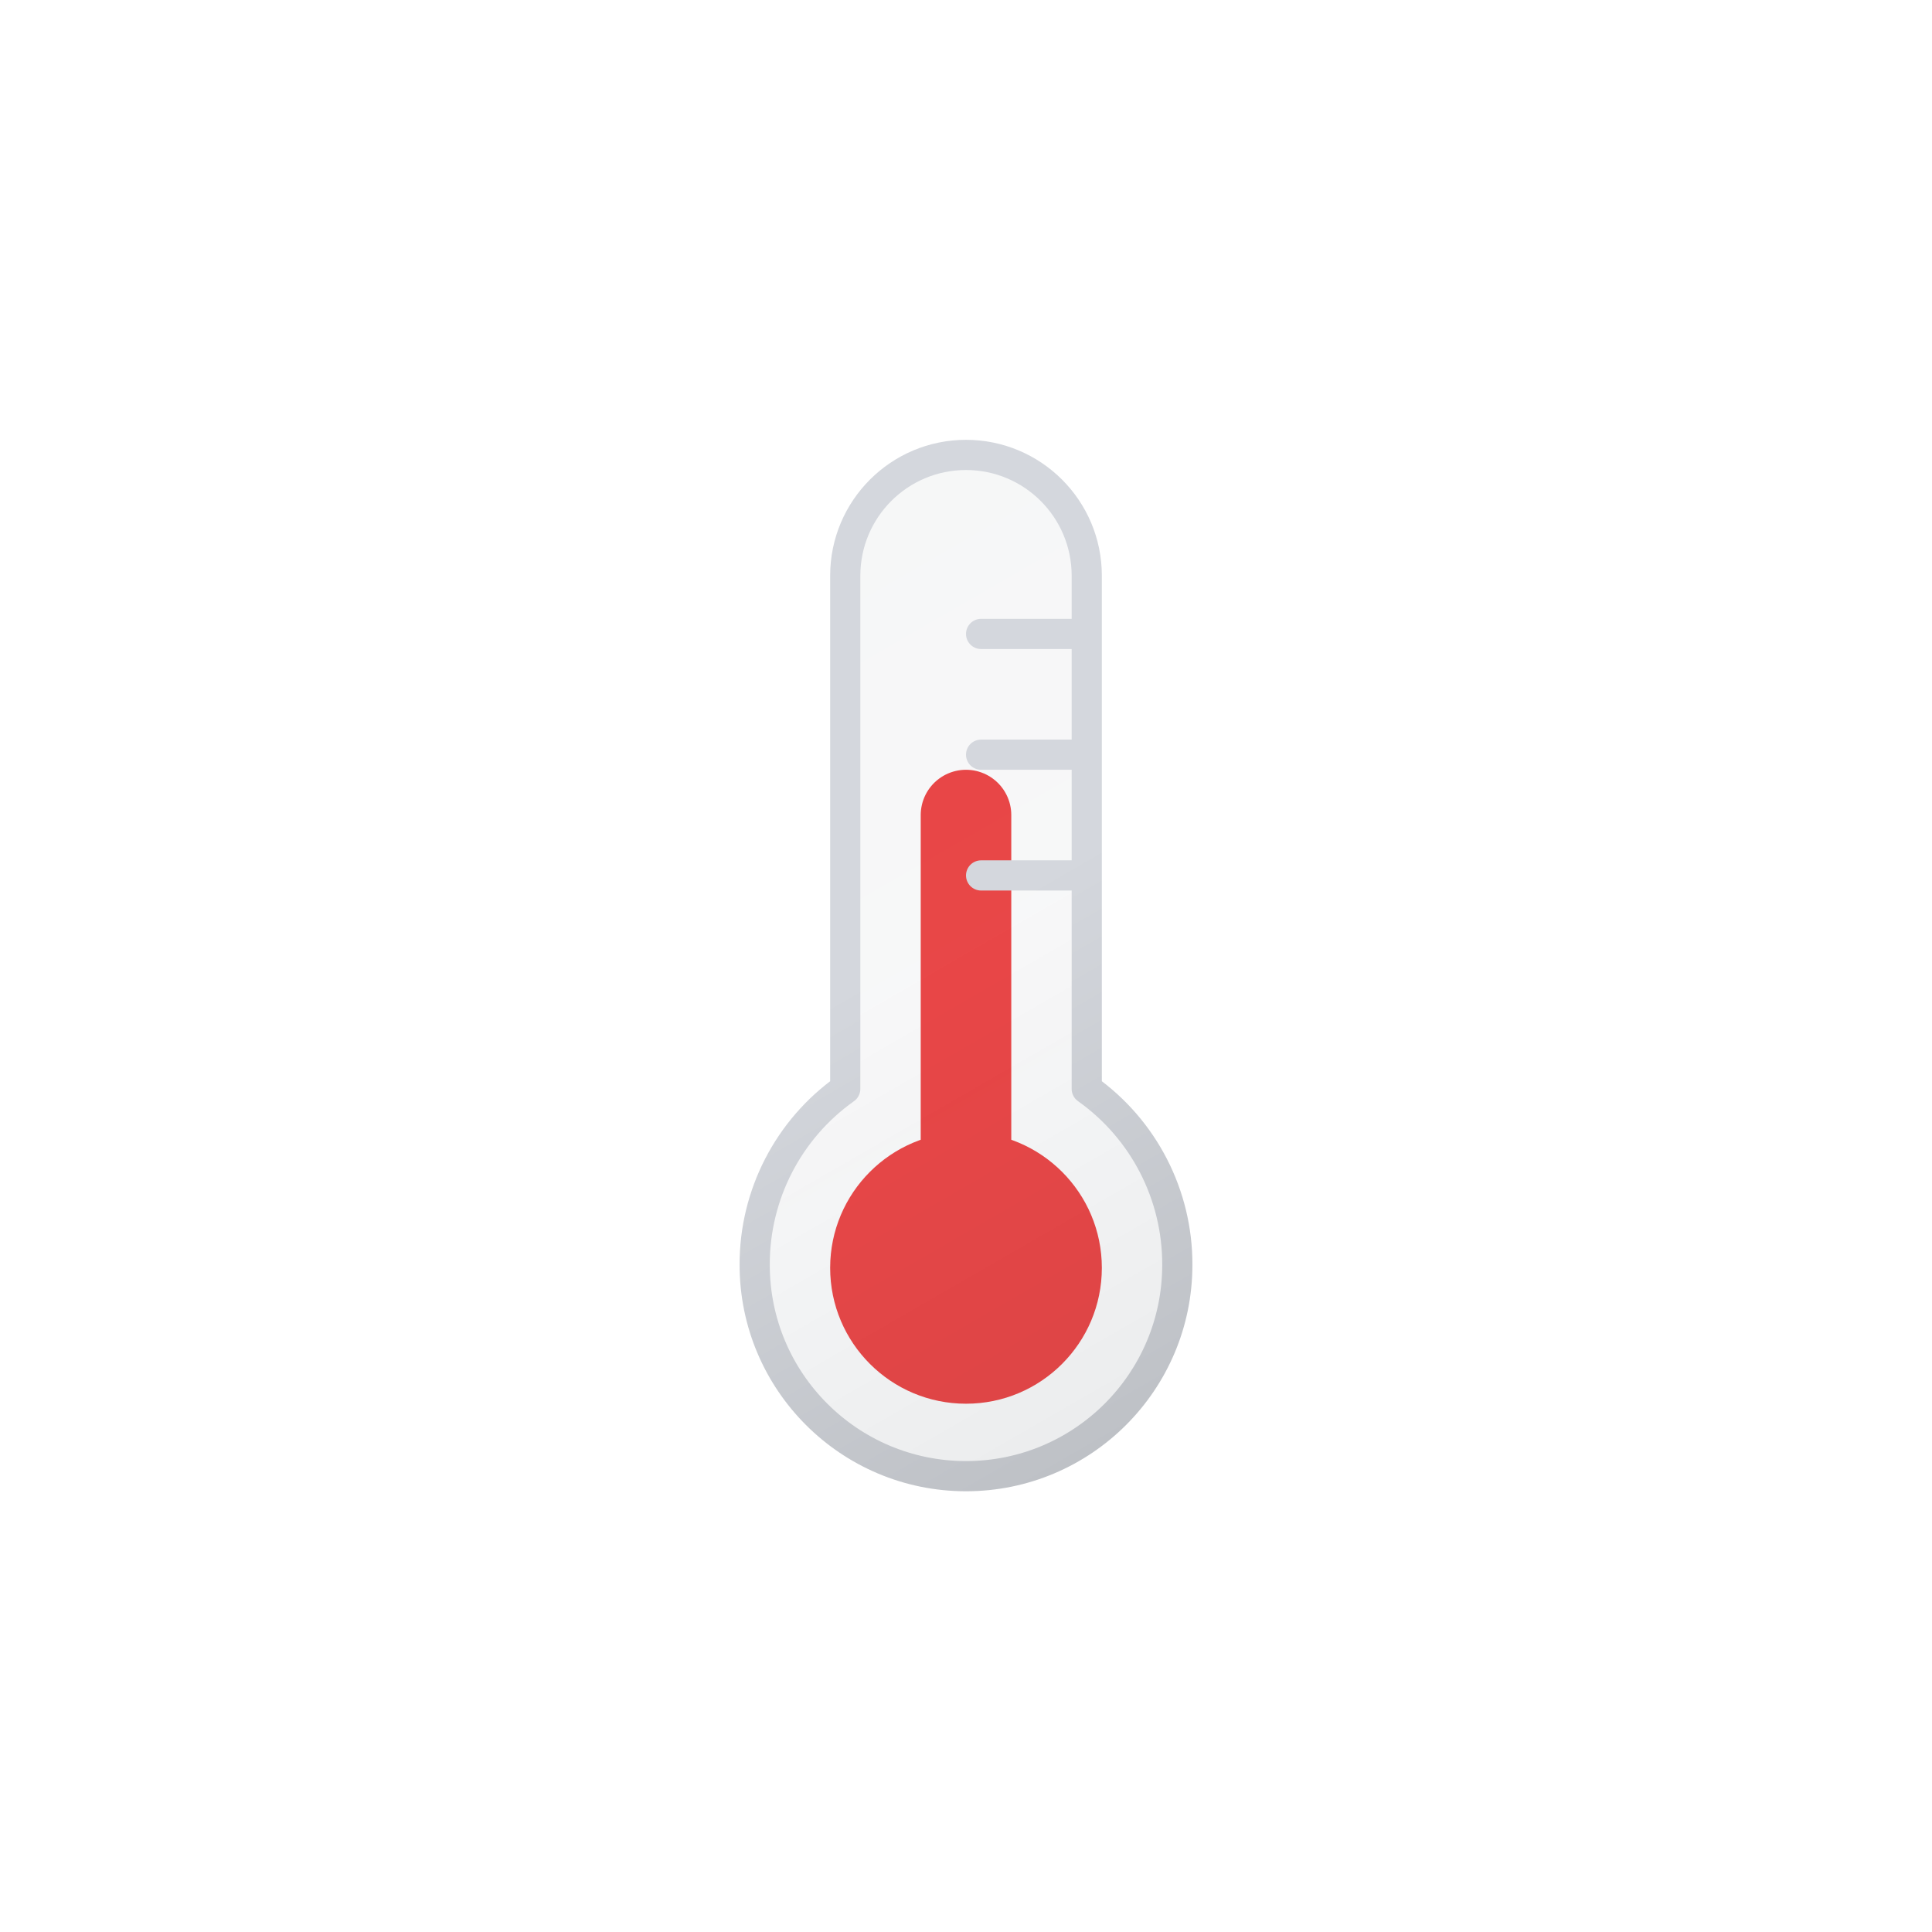
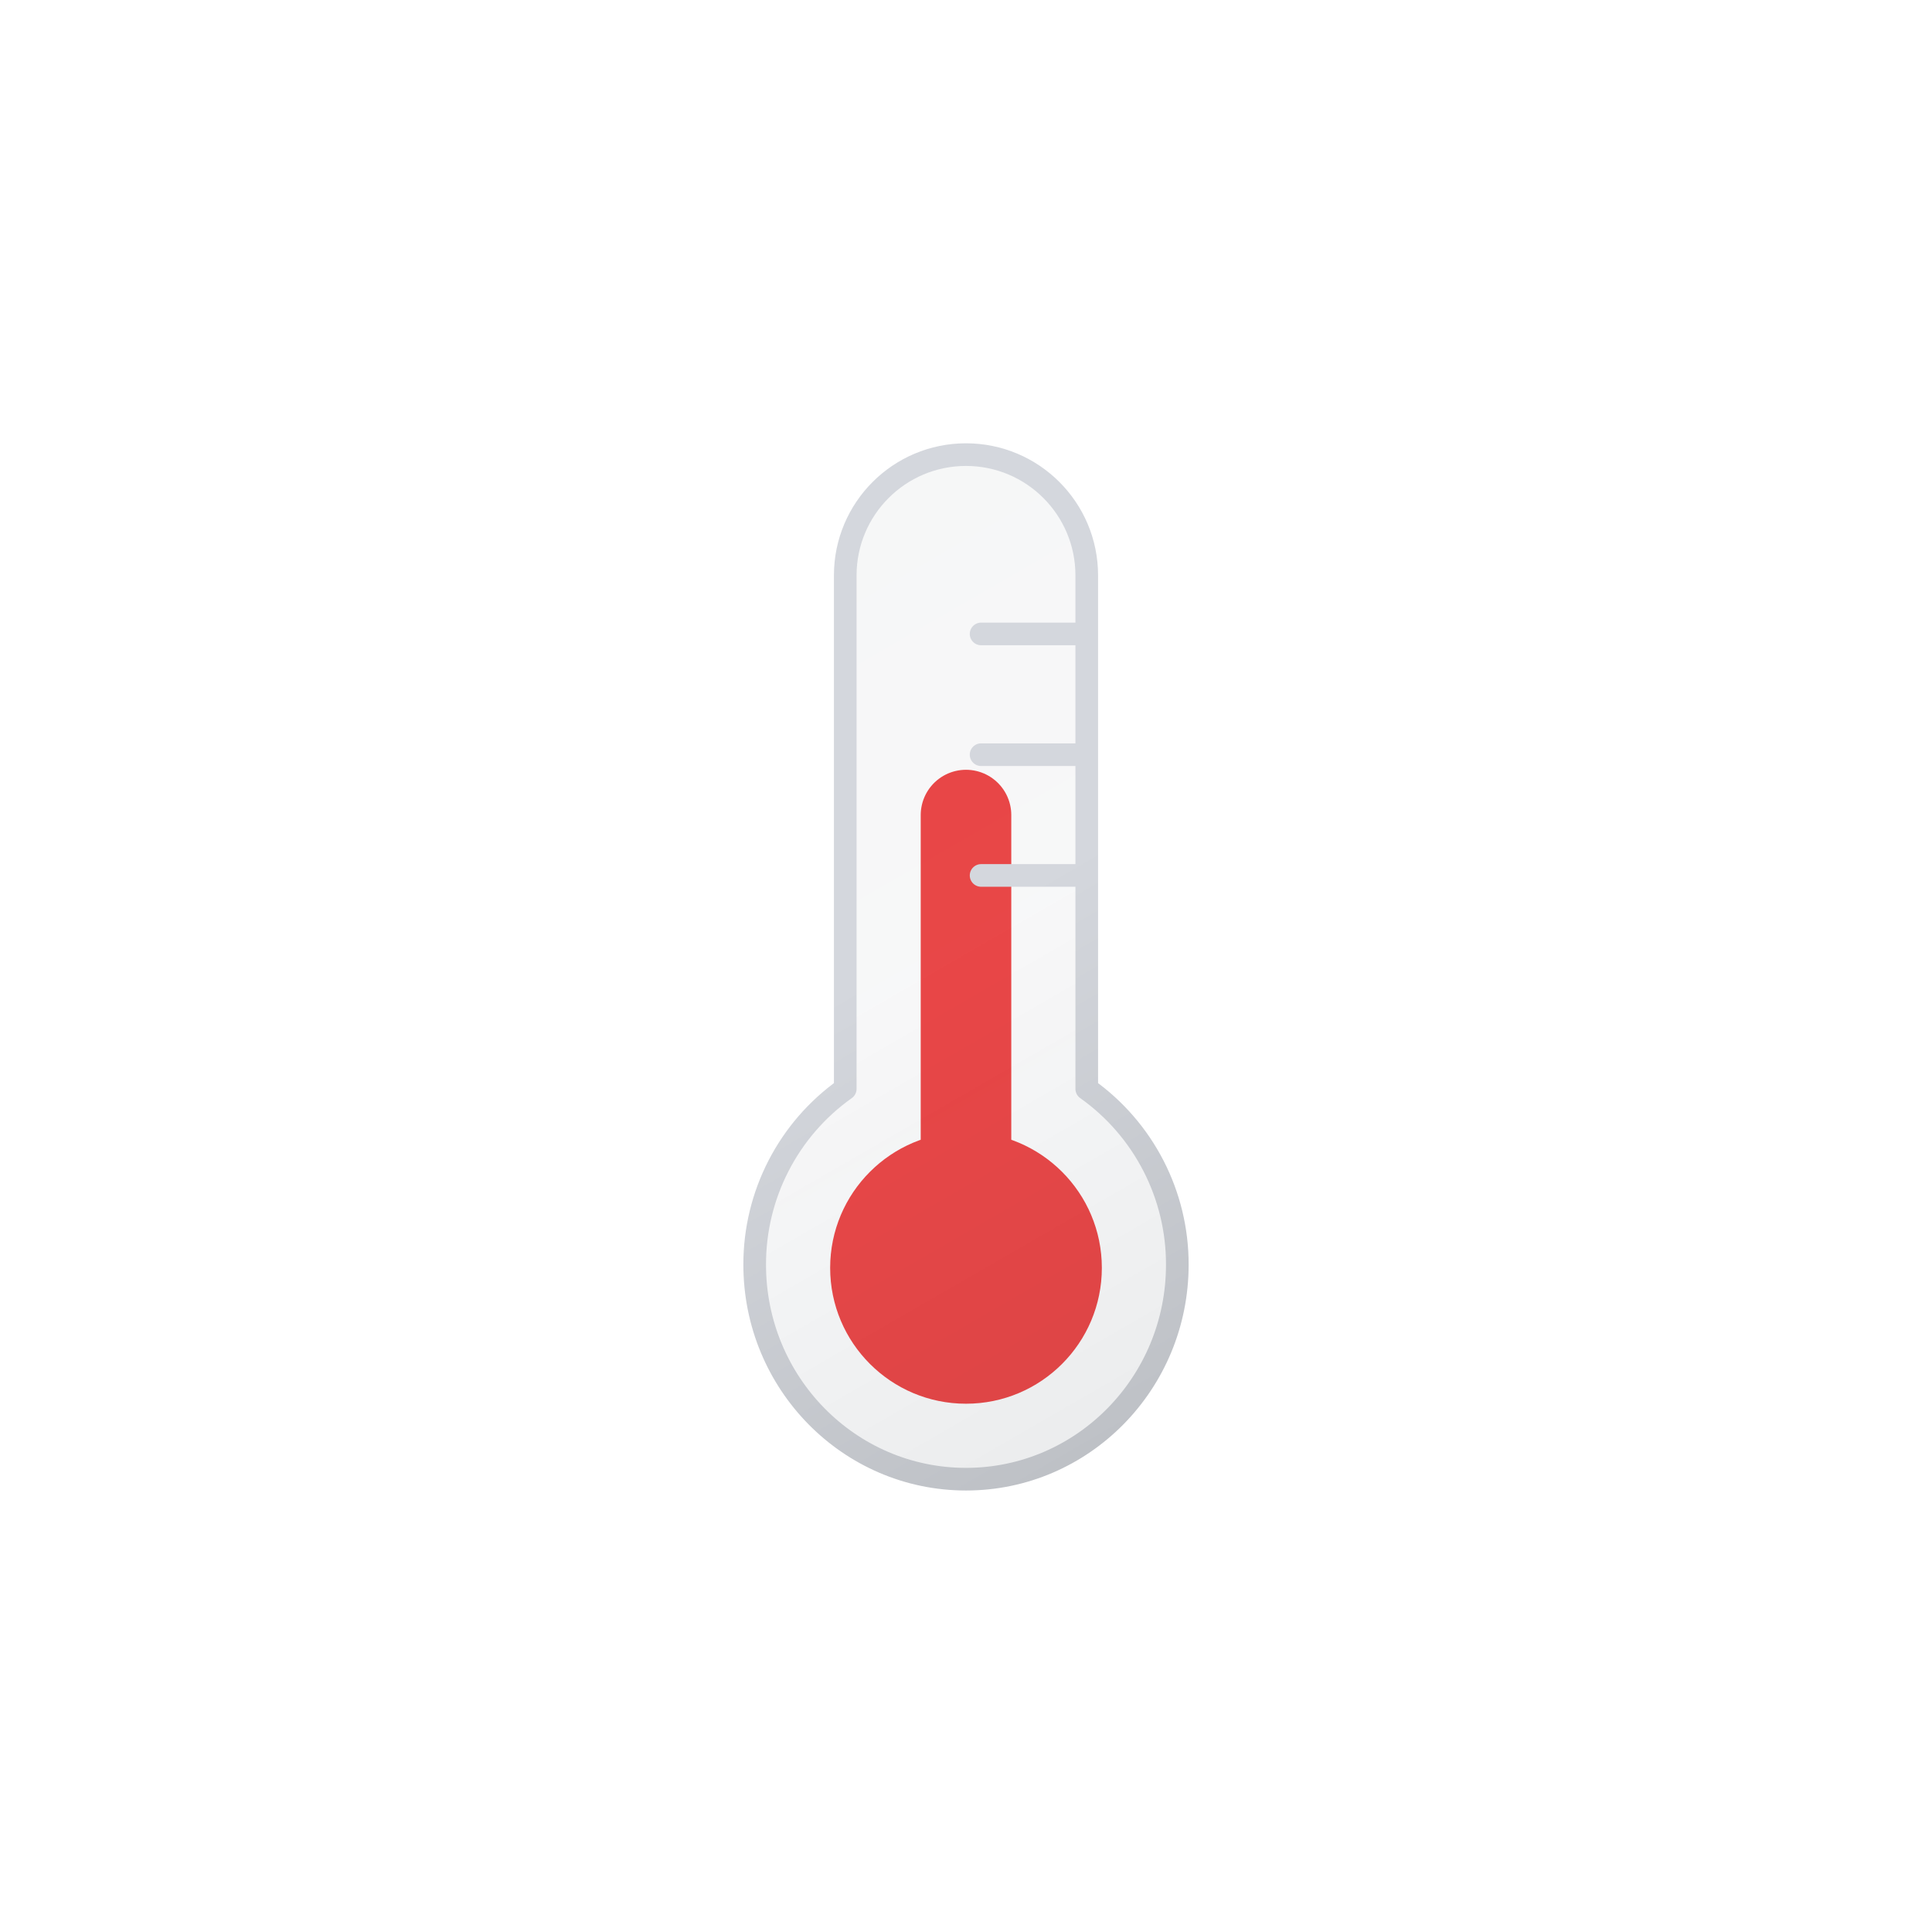
- <svg xmlns="http://www.w3.org/2000/svg" viewBox="0 0 64 64">
+ <svg xmlns="http://www.w3.org/2000/svg" xmlns:xlink="http://www.w3.org/1999/xlink" viewBox="0 0 512 512">
  <defs>
-     <linearGradient id="a" x1="23.73" y1="19.16" x2="39.18" y2="45.93" gradientUnits="userSpaceOnUse">
+     <linearGradient id="a" x1="-7.17" y1="36.31" x2="116.44" y2="250.4" gradientUnits="userSpaceOnUse">
      <stop offset="0" stop-color="#515a69" stop-opacity="0.05" />
      <stop offset="0.45" stop-color="#6b7280" stop-opacity="0.05" />
      <stop offset="1" stop-color="#384354" stop-opacity="0.1" />
    </linearGradient>
-     <linearGradient id="b" x1="23.48" y1="18.73" x2="39.43" y2="46.36" gradientUnits="userSpaceOnUse">
+     <linearGradient id="b" x1="-8.67" y1="33.71" x2="117.94" y2="253" gradientUnits="userSpaceOnUse">
      <stop offset="0" stop-color="#d4d7dd" />
      <stop offset="0.45" stop-color="#d4d7dd" />
      <stop offset="1" stop-color="#bec1c6" />
    </linearGradient>
+     <symbol id="d" viewBox="0 0 72 168">
+       <circle cx="36" cy="132" r="36" fill="#ef4444" />
+       <path d="M36,12V132" fill="none" stroke="#ef4444" stroke-linecap="round" stroke-miterlimit="10" stroke-width="24" />
+     </symbol>
+     <symbol id="e" viewBox="0 0 118 278">
+       <path d="M115,218.16C115,249.55,89.93,275,59,275S3,249.55,3,218.16a57,57,0,0,1,24-46.6V35.48a32,32,0,1,1,64,0V171.56A57,57,0,0,1,115,218.16ZM63,83H91M63,51H91M63,115H91" stroke-linecap="round" stroke-linejoin="round" stroke-width="6" fill="url(#a)" stroke="url(#b)" />
+     </symbol>
+     <symbol id="c" viewBox="0 0 118 278">
+       <use width="72" height="168" transform="translate(23 87)" xlink:href="#d" />
+       <use width="118" height="278" xlink:href="#e" />
+     </symbol>
  </defs>
-   <circle cx="32" cy="42" r="4.5" fill="#ef4444" />
-   <path d="M32,27V42" fill="none" stroke="#ef4444" stroke-linecap="round" stroke-miterlimit="10" stroke-width="3" />
-   <path d="M39,41.9a7,7,0,1,1-14,0,7.12,7.12,0,0,1,3-5.83v-17a4,4,0,1,1,8,0v17A7.12,7.12,0,0,1,39,41.9ZM32.5,25H36m-3.5-4H36m-3.5,8H36" stroke-linecap="round" stroke-linejoin="round" fill="url(#a)" stroke="url(#b)" />
+   <use width="118" height="278" transform="translate(197 117)" xlink:href="#c" />
</svg>
